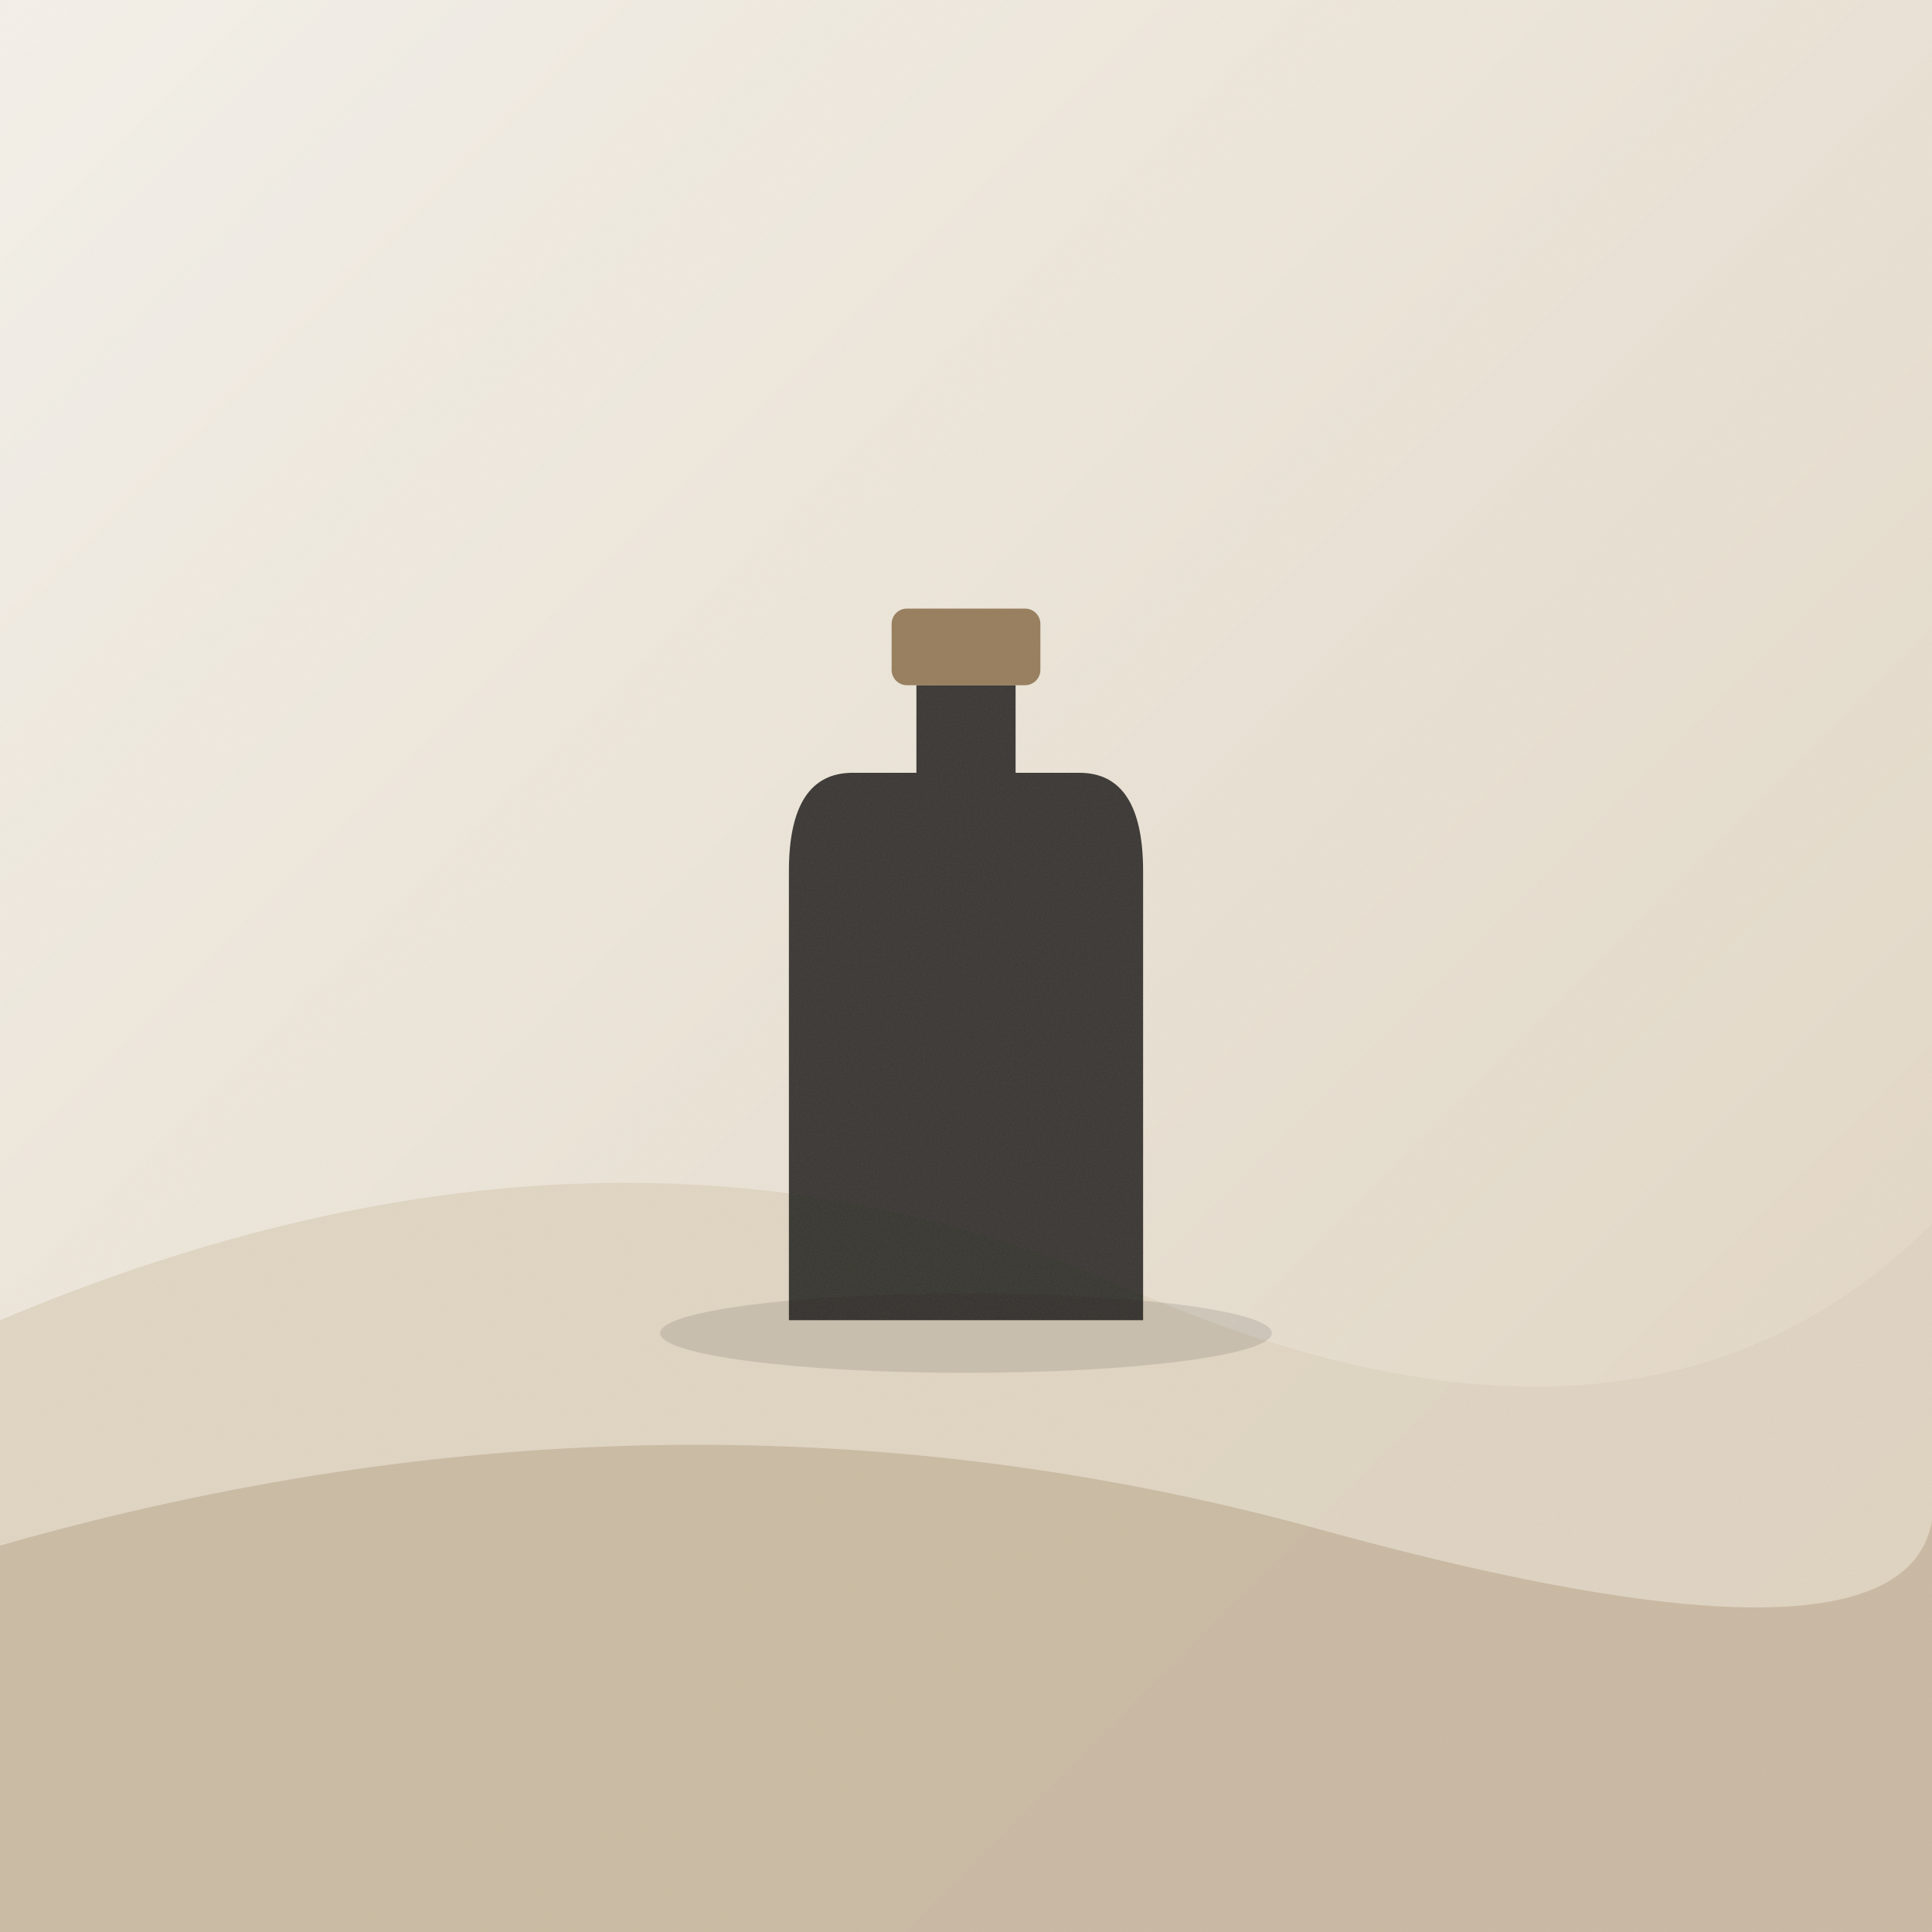
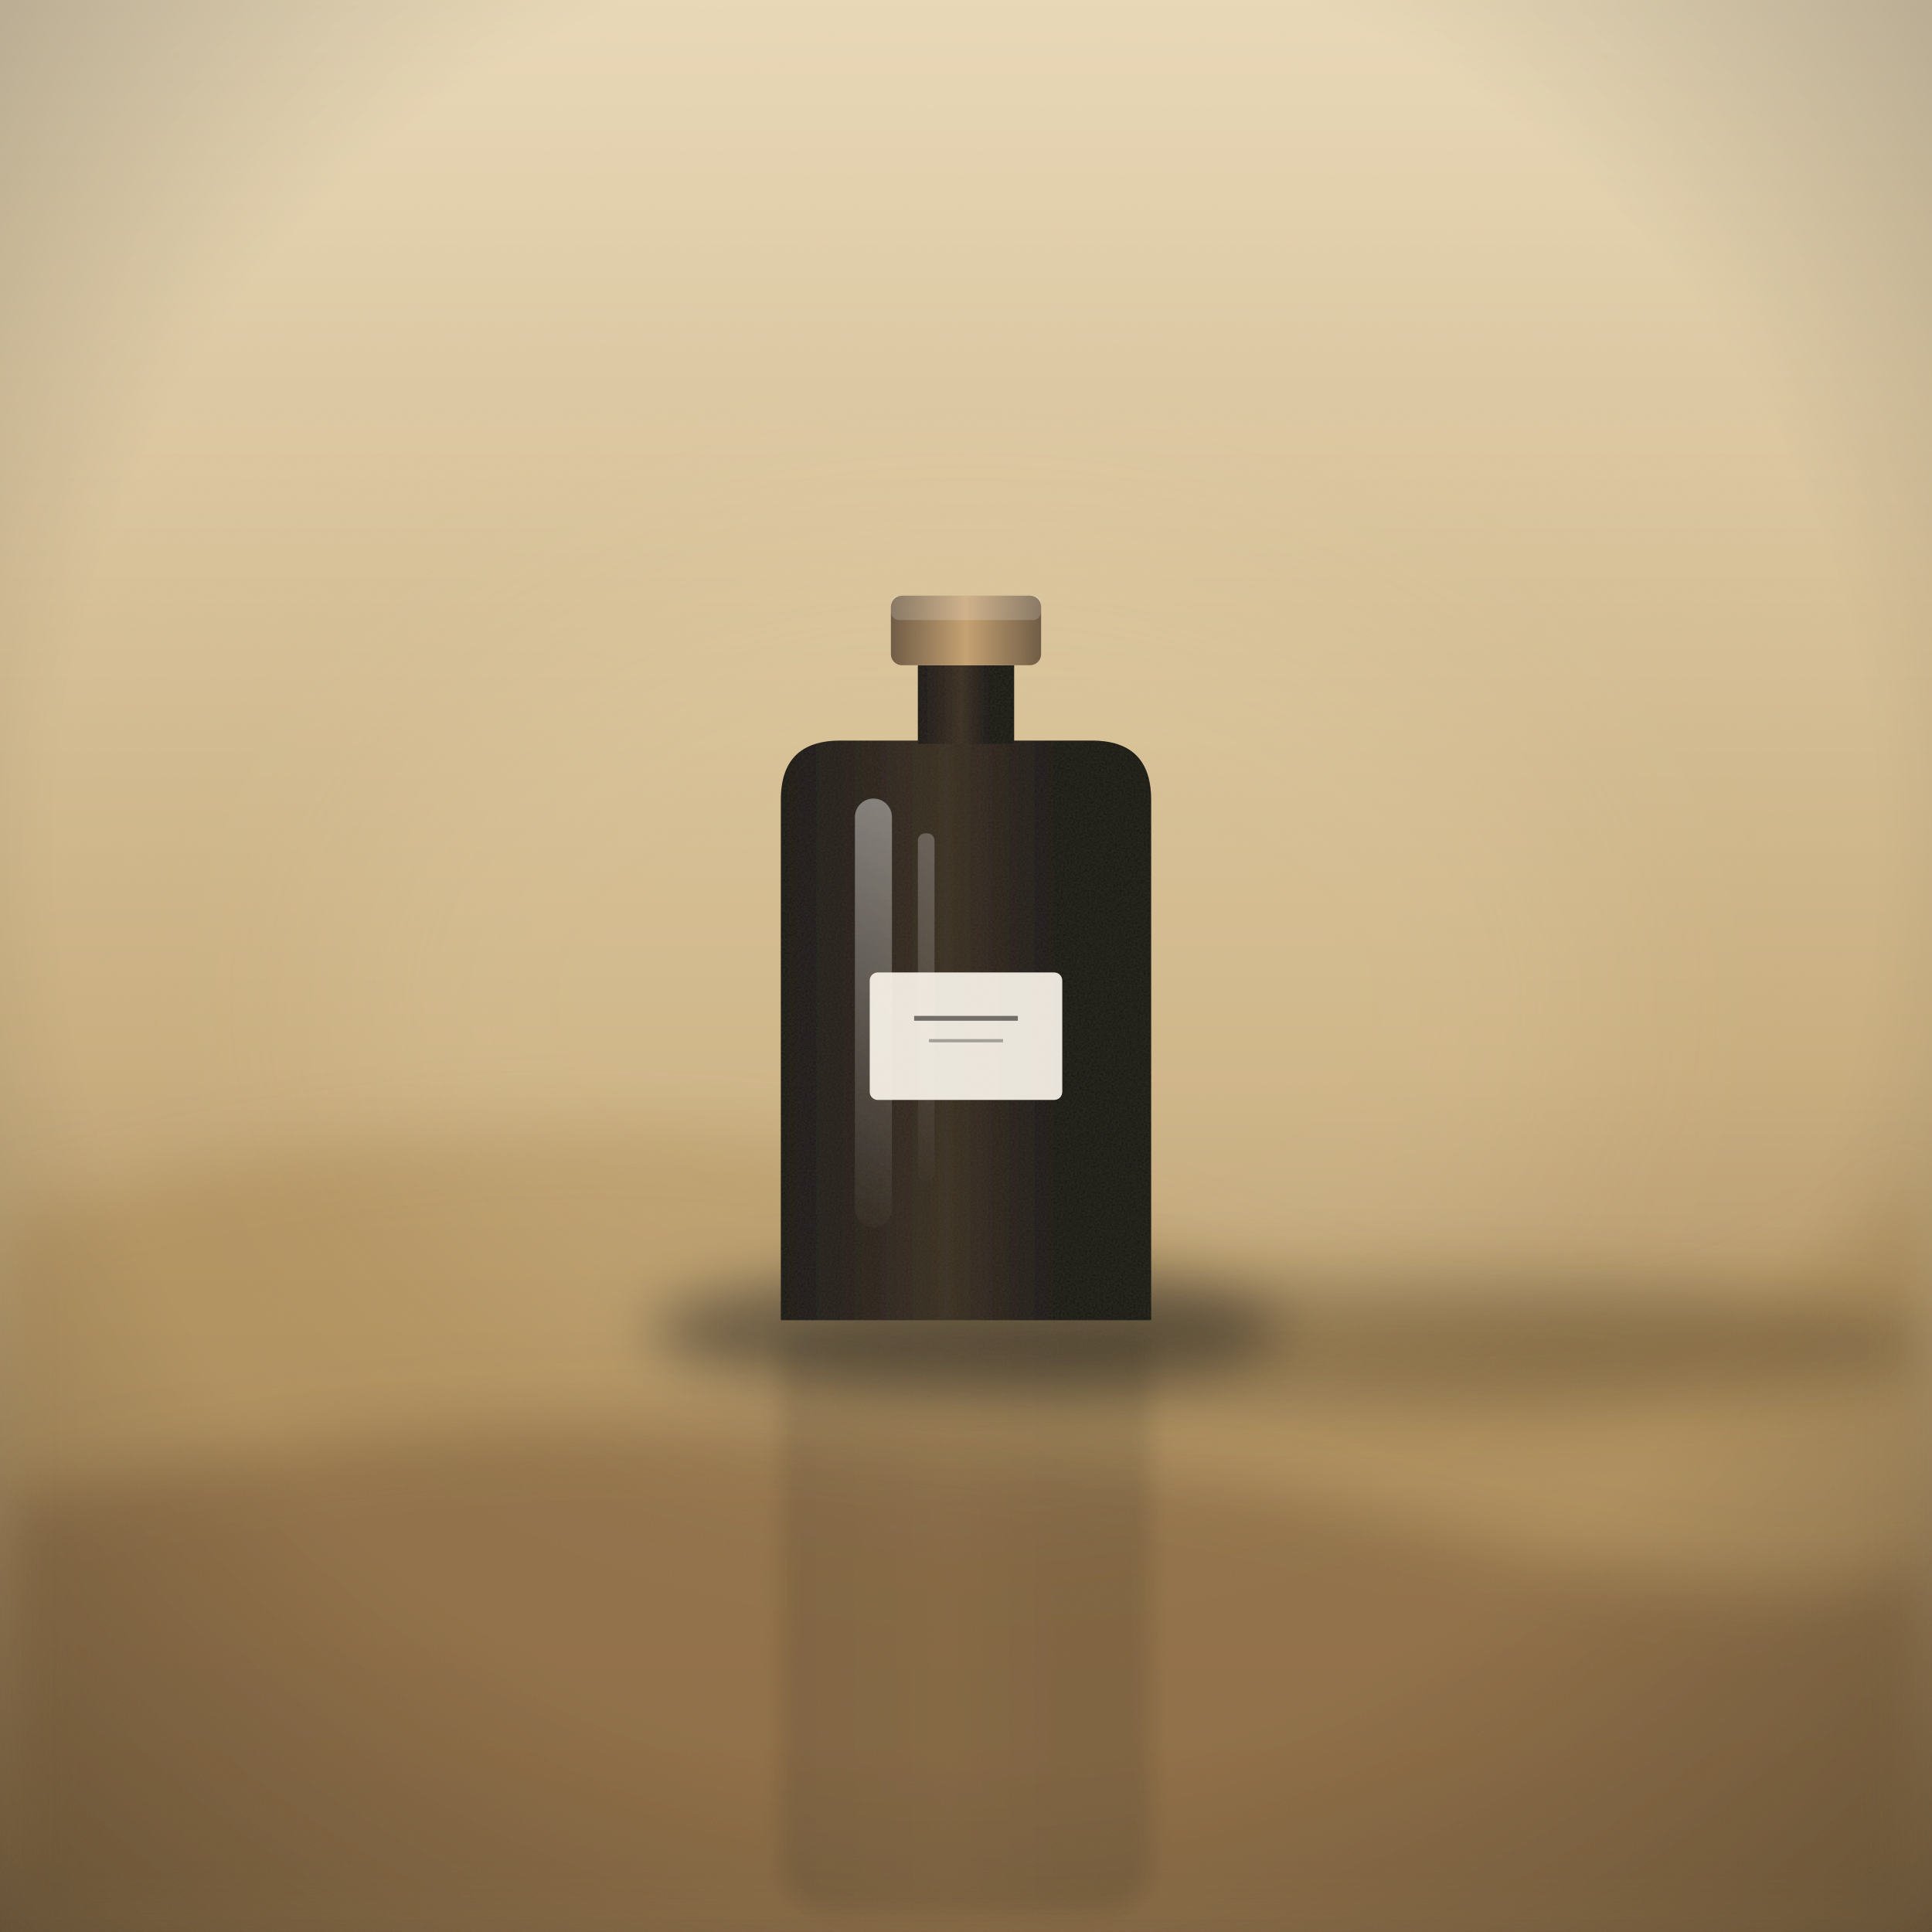
<svg xmlns="http://www.w3.org/2000/svg" viewBox="0 0 1200 1200" width="1200" height="1200" preserveAspectRatio="xMidYMid slice" role="img" aria-hidden="true">
  <defs>
-     <linearGradient id="b" x1="0" y1="0" x2="1" y2="1">
-       <stop offset="0" stop-color="#F4F0E9" />
-       <stop offset="1" stop-color="#DFD4C1" />
+     <linearGradient id="bgQ3" x1="0" y1="0" x2="0" y2="1">
+       <stop offset="0" stop-color="#E9D9B8" />
+       <stop offset="0.55" stop-color="#C9AE7F" />
+       <stop offset="1" stop-color="#8A6B44" />
    </linearGradient>
-     <filter id="g">
-       <feTurbulence type="fractalNoise" baseFrequency="0.9" numOctaves="2" stitchTiles="stitch" result="n" />
-       <feColorMatrix in="n" type="matrix" values="0 0 0 0 0.35 0 0 0 0 0.32 0 0 0 0 0.28 0 0 0 0.05 0" />
+     <filter id="dQ3" x="-60%" y="-60%" width="220%" height="220%">
+       <feGaussianBlur stdDeviation="20" />
+     </filter>
+     <radialGradient id="vigQ3" cx="0.5" cy="0.44" r="0.85">
+       <stop offset="0.55" stop-color="#000" stop-opacity="0" />
+       <stop offset="1" stop-color="#000" stop-opacity="0.4" />
+     </radialGradient>
+     <linearGradient id="bodyq3" x1="0" y1="0" x2="1" y2="0">
+       <stop offset="0" stop-color="#181410" />
+       <stop offset="0.45" stop-color="#3A2E20" />
+       <stop offset="0.75" stop-color="#181410" />
+       <stop offset="1" stop-color="#181410" />
+     </linearGradient>
+     <linearGradient id="streakq3" x1="0" y1="0" x2="0" y2="1">
+       <stop offset="0" stop-color="#FFF" stop-opacity="0.85" />
+       <stop offset="1" stop-color="#FFF" stop-opacity="0.05" />
+     </linearGradient>
+     <linearGradient id="capq3" x1="0" y1="0" x2="1" y2="0">
+       <stop offset="0" stop-color="#6E5A42" />
+       <stop offset="0.5" stop-color="#C6A272" />
+       <stop offset="1" stop-color="#6E5A42" />
+     </linearGradient>
+     <filter id="bq3s" x="-60%" y="-60%" width="220%" height="220%">
+       <feGaussianBlur stdDeviation="18" />
+     </filter>
+     <filter id="bq3g" x="-60%" y="-60%" width="220%" height="220%">
+       <feGaussianBlur stdDeviation="60" />
+     </filter>
+     <filter id="bq3r" x="-60%" y="-60%" width="220%" height="220%">
+       <feGaussianBlur stdDeviation="6" />
+     </filter>
+     <filter id="bq3e" x="-60%" y="-60%" width="220%" height="220%">
+       <feGaussianBlur stdDeviation="2" />
+     </filter>
+     <filter id="grain">
+       <feTurbulence type="fractalNoise" baseFrequency="0.8" numOctaves="2" stitchTiles="stitch" result="n" />
+       <feColorMatrix in="n" type="matrix" values="0 0 0 0 0.5 0 0 0 0 0.45 0 0 0 0 0.4 0 0 0 0.035 0" />
      <feComposite operator="over" in2="SourceGraphic" />
    </filter>
  </defs>
-   <g filter="url(#g)">
-     <rect width="1200" height="1200" fill="url(#b)" />
-     <path d="M0 820 Q380 660 700 800 T1200 760 L1200 1200 L0 1200 Z" fill="#DFD4C1" opacity="0.9" />
-     <path d="M0 960 Q420 840 820 950 T1200 920 L1200 1200 L0 1200 Z" fill="#8A6D4A" opacity="0.25" />
-     <ellipse cx="600" cy="828" rx="190" ry="24.7" fill="#1C1B19" opacity="0.12" />
-     <path d="M490.0 820 L490.0 541.2 Q490.0 480 529.6 480 L670.4 480 Q710.0 480 710.0 541.2 L710.0 820 Z" fill="#1C1B19" opacity="0.85" />
-     <rect x="569.2" y="425.6" width="61.6" height="54.4" fill="#1C1B19" opacity="0.85" />
-     <rect x="553.8" y="378.0" width="92.4" height="47.6" rx="9.52" fill="#8A6D4A" opacity="0.85" />
+   <g filter="url(#grain)">
+     <rect width="1200" height="1200" fill="url(#bgQ3)" />
+     <path d="M0 760 Q400 640 720 770 T1200 730 L1200 1200 L0 1200 Z" fill="#B0905C" opacity="0.75" filter="url(#dQ3)" />
+     <path d="M0 930 Q460 830 860 940 T1200 900 L1200 1200 L0 1200 Z" fill="#7A5A34" opacity="0.55" filter="url(#dQ3)" />
+     <ellipse cx="850" cy="835" rx="360" ry="40" fill="#4A3418" opacity="0.4" filter="url(#dQ3)" />
+     <ellipse cx="600" cy="826" rx="195.5" ry="36.8" fill="#000" opacity="0.5" filter="url(#bq3s)" />
+     <ellipse cx="600" cy="622.0" rx="391.0" ry="270.0" fill="#FFEFC9" opacity="0.14" filter="url(#bq3g)" />
+     <g transform="translate(0 1648) scale(1 -1)" opacity="0.14">
+       <path d="M485.0 820 L485.0 496.8 Q485.0 460 521.8 460 L678.2 460 Q715.0 460 715.0 496.8 L715.0 820 Z" fill="url(#bodyq3)" filter="url(#bq3r)" />
+     </g>
+     <path d="M485.0 820 L485.0 496.8 Q485.0 460 521.8 460 L678.2 460 Q715.0 460 715.0 496.8 L715.0 820 Z" fill="url(#bodyq3)" />
+     <path d="M488.0 816 L488.0 500.8" stroke="#FFEFC9" stroke-width="5" opacity="0.55" filter="url(#bq3e)" stroke-linecap="round" />
+     <path d="M711.0 814 L711.0 502.8" stroke="#FFF" stroke-width="3" opacity="0.28" filter="url(#bq3e)" stroke-linecap="round" />
+     <rect x="531.0" y="496.0" width="23.0" height="266.4" rx="11.5" fill="url(#streakq3)" opacity="0.5" />
+     <rect x="570.1" y="517.6" width="10.35" height="216.0" rx="4.6" fill="url(#streakq3)" opacity="0.3" />
+     <rect x="570.1" y="413.2" width="59.8" height="48.8" fill="url(#bodyq3)" />
+     <rect x="553.356" y="370.0" width="93.288" height="43.2" rx="6.912" fill="url(#capq3)" />
+     <rect x="553.356" y="370.0" width="93.288" height="15.12" rx="5.184" fill="#FFF" opacity="0.18" />
+     <rect x="540.2" y="604.0" width="119.6" height="79.2" rx="5" fill="#F6F1E8" opacity="0.94" />
+     <rect x="567.8" y="631.0" width="64.4" height="3" fill="#1C1B19" opacity="0.6" />
+     <rect x="577.0" y="645.4" width="46.0" height="2" fill="#1C1B19" opacity="0.35" />
+     <rect width="1200" height="1200" fill="url(#vigQ3)" />
  </g>
</svg>
